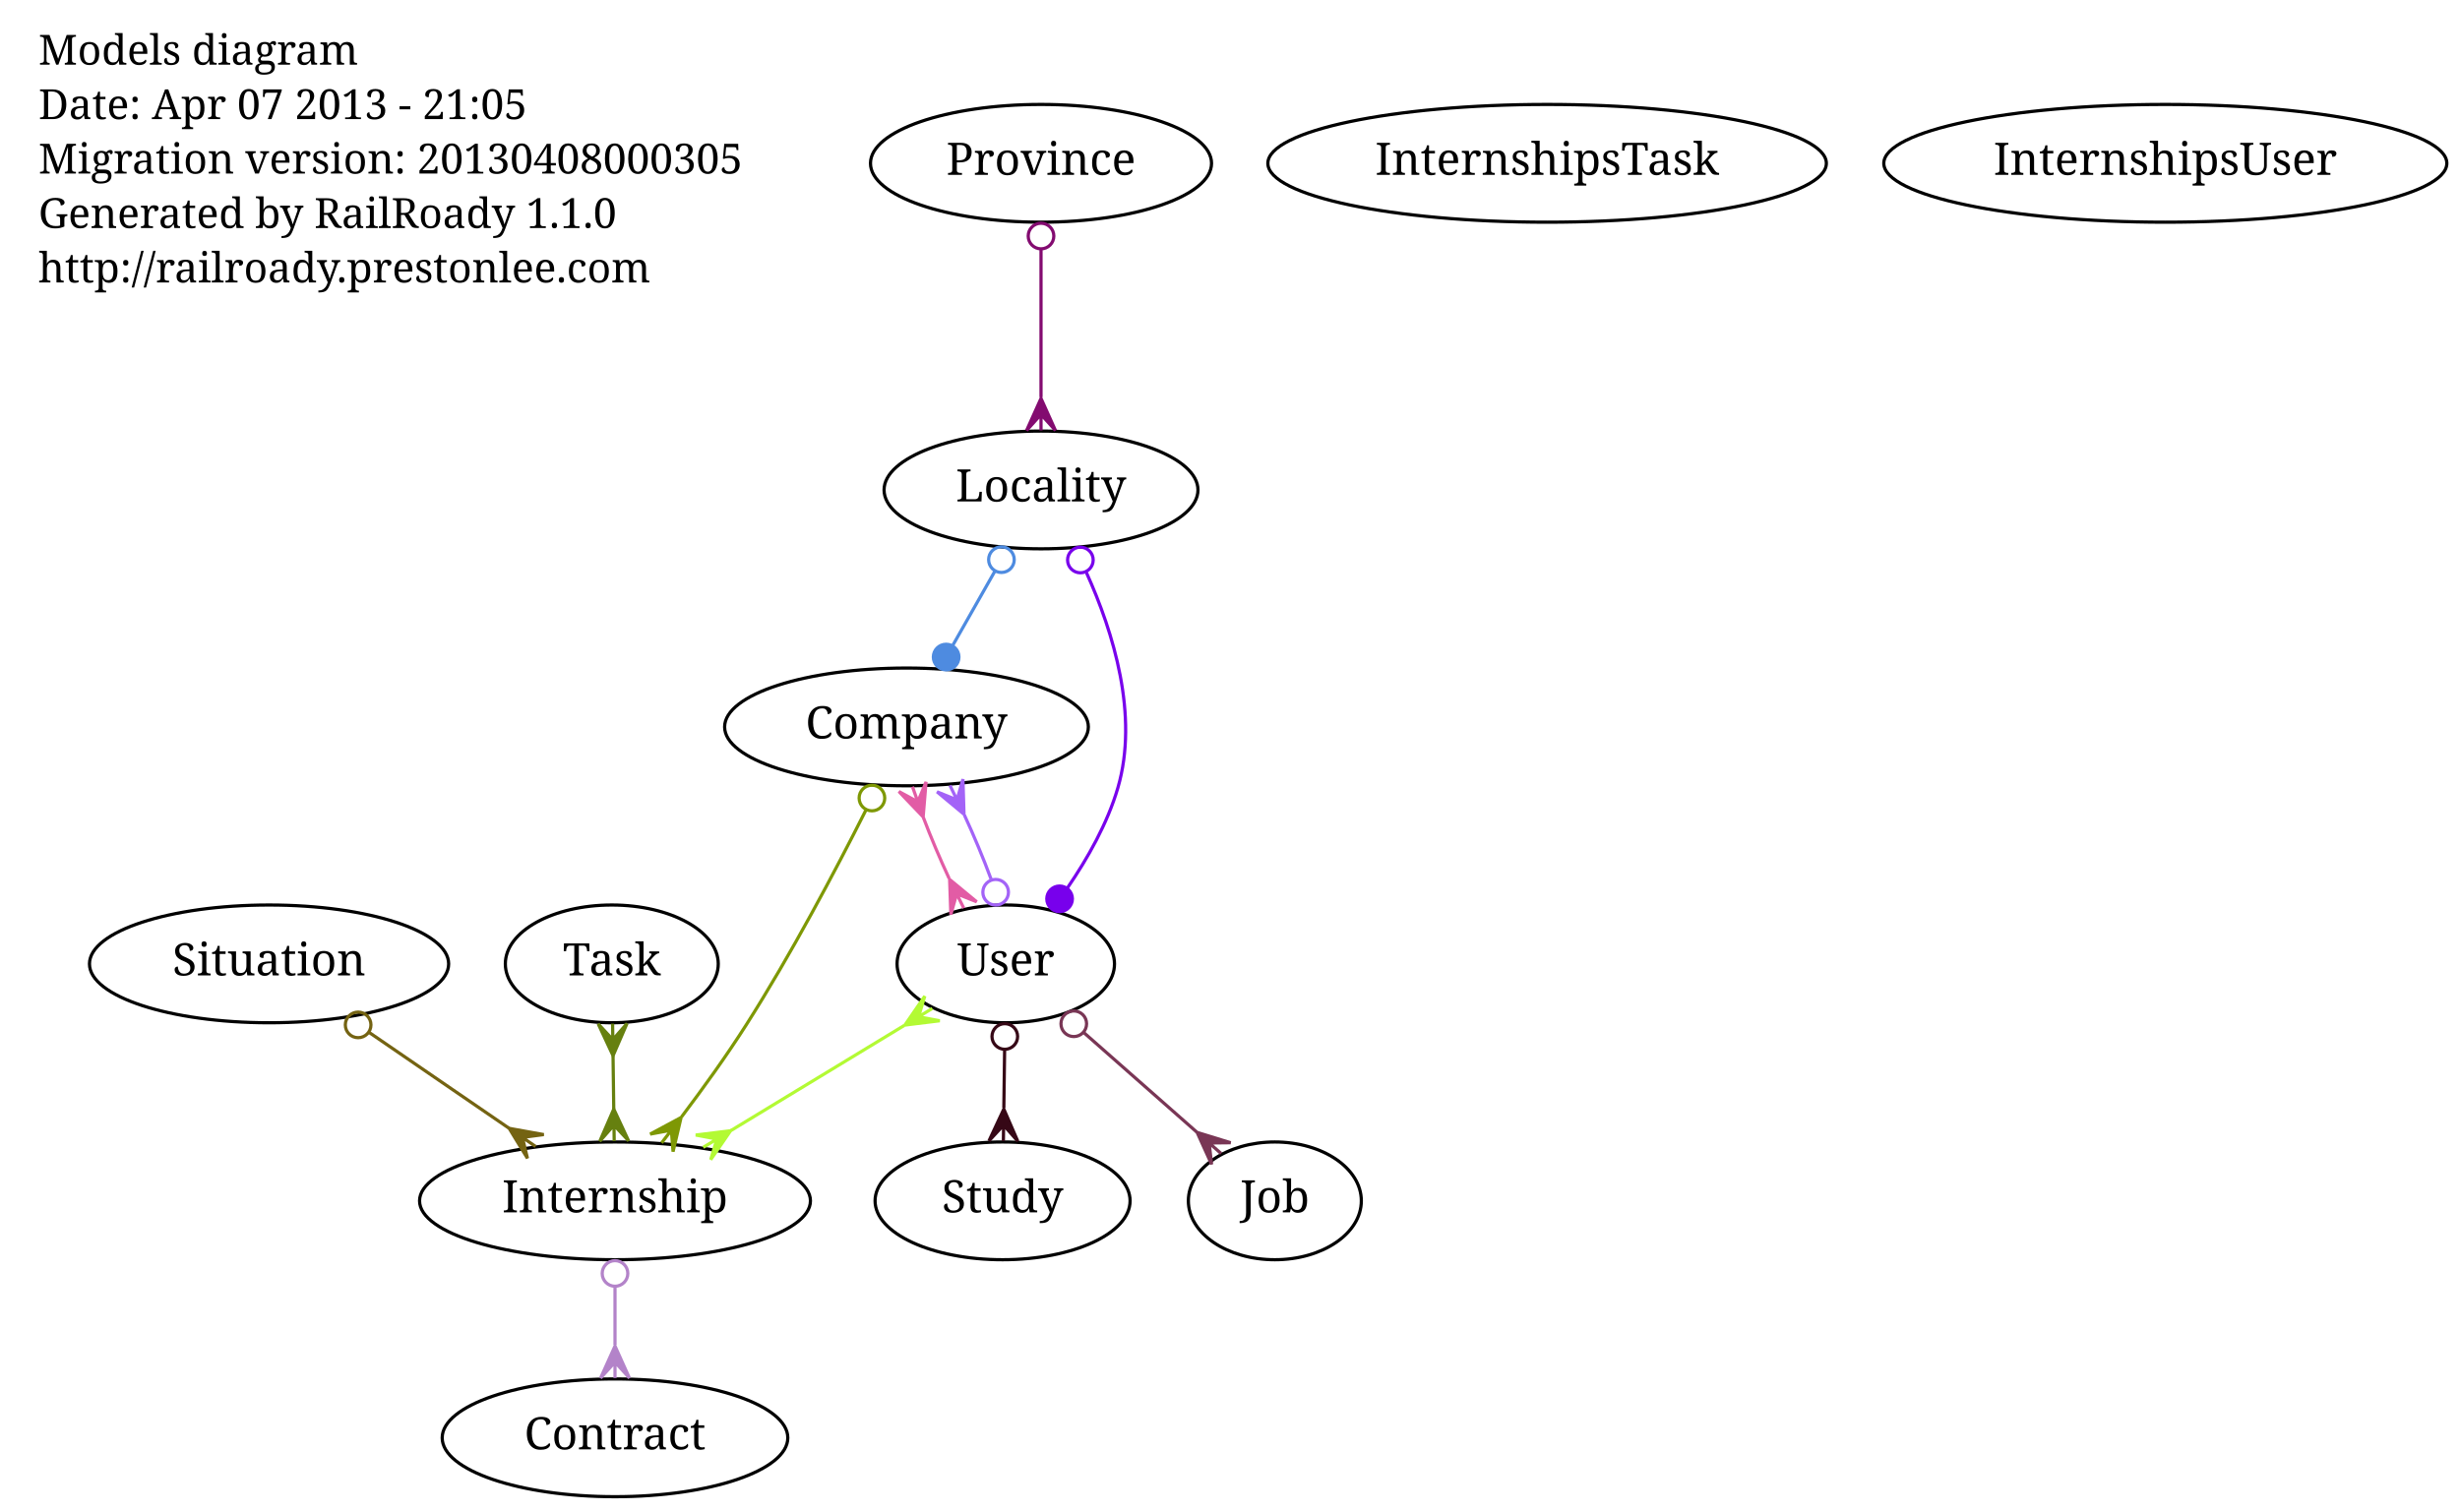
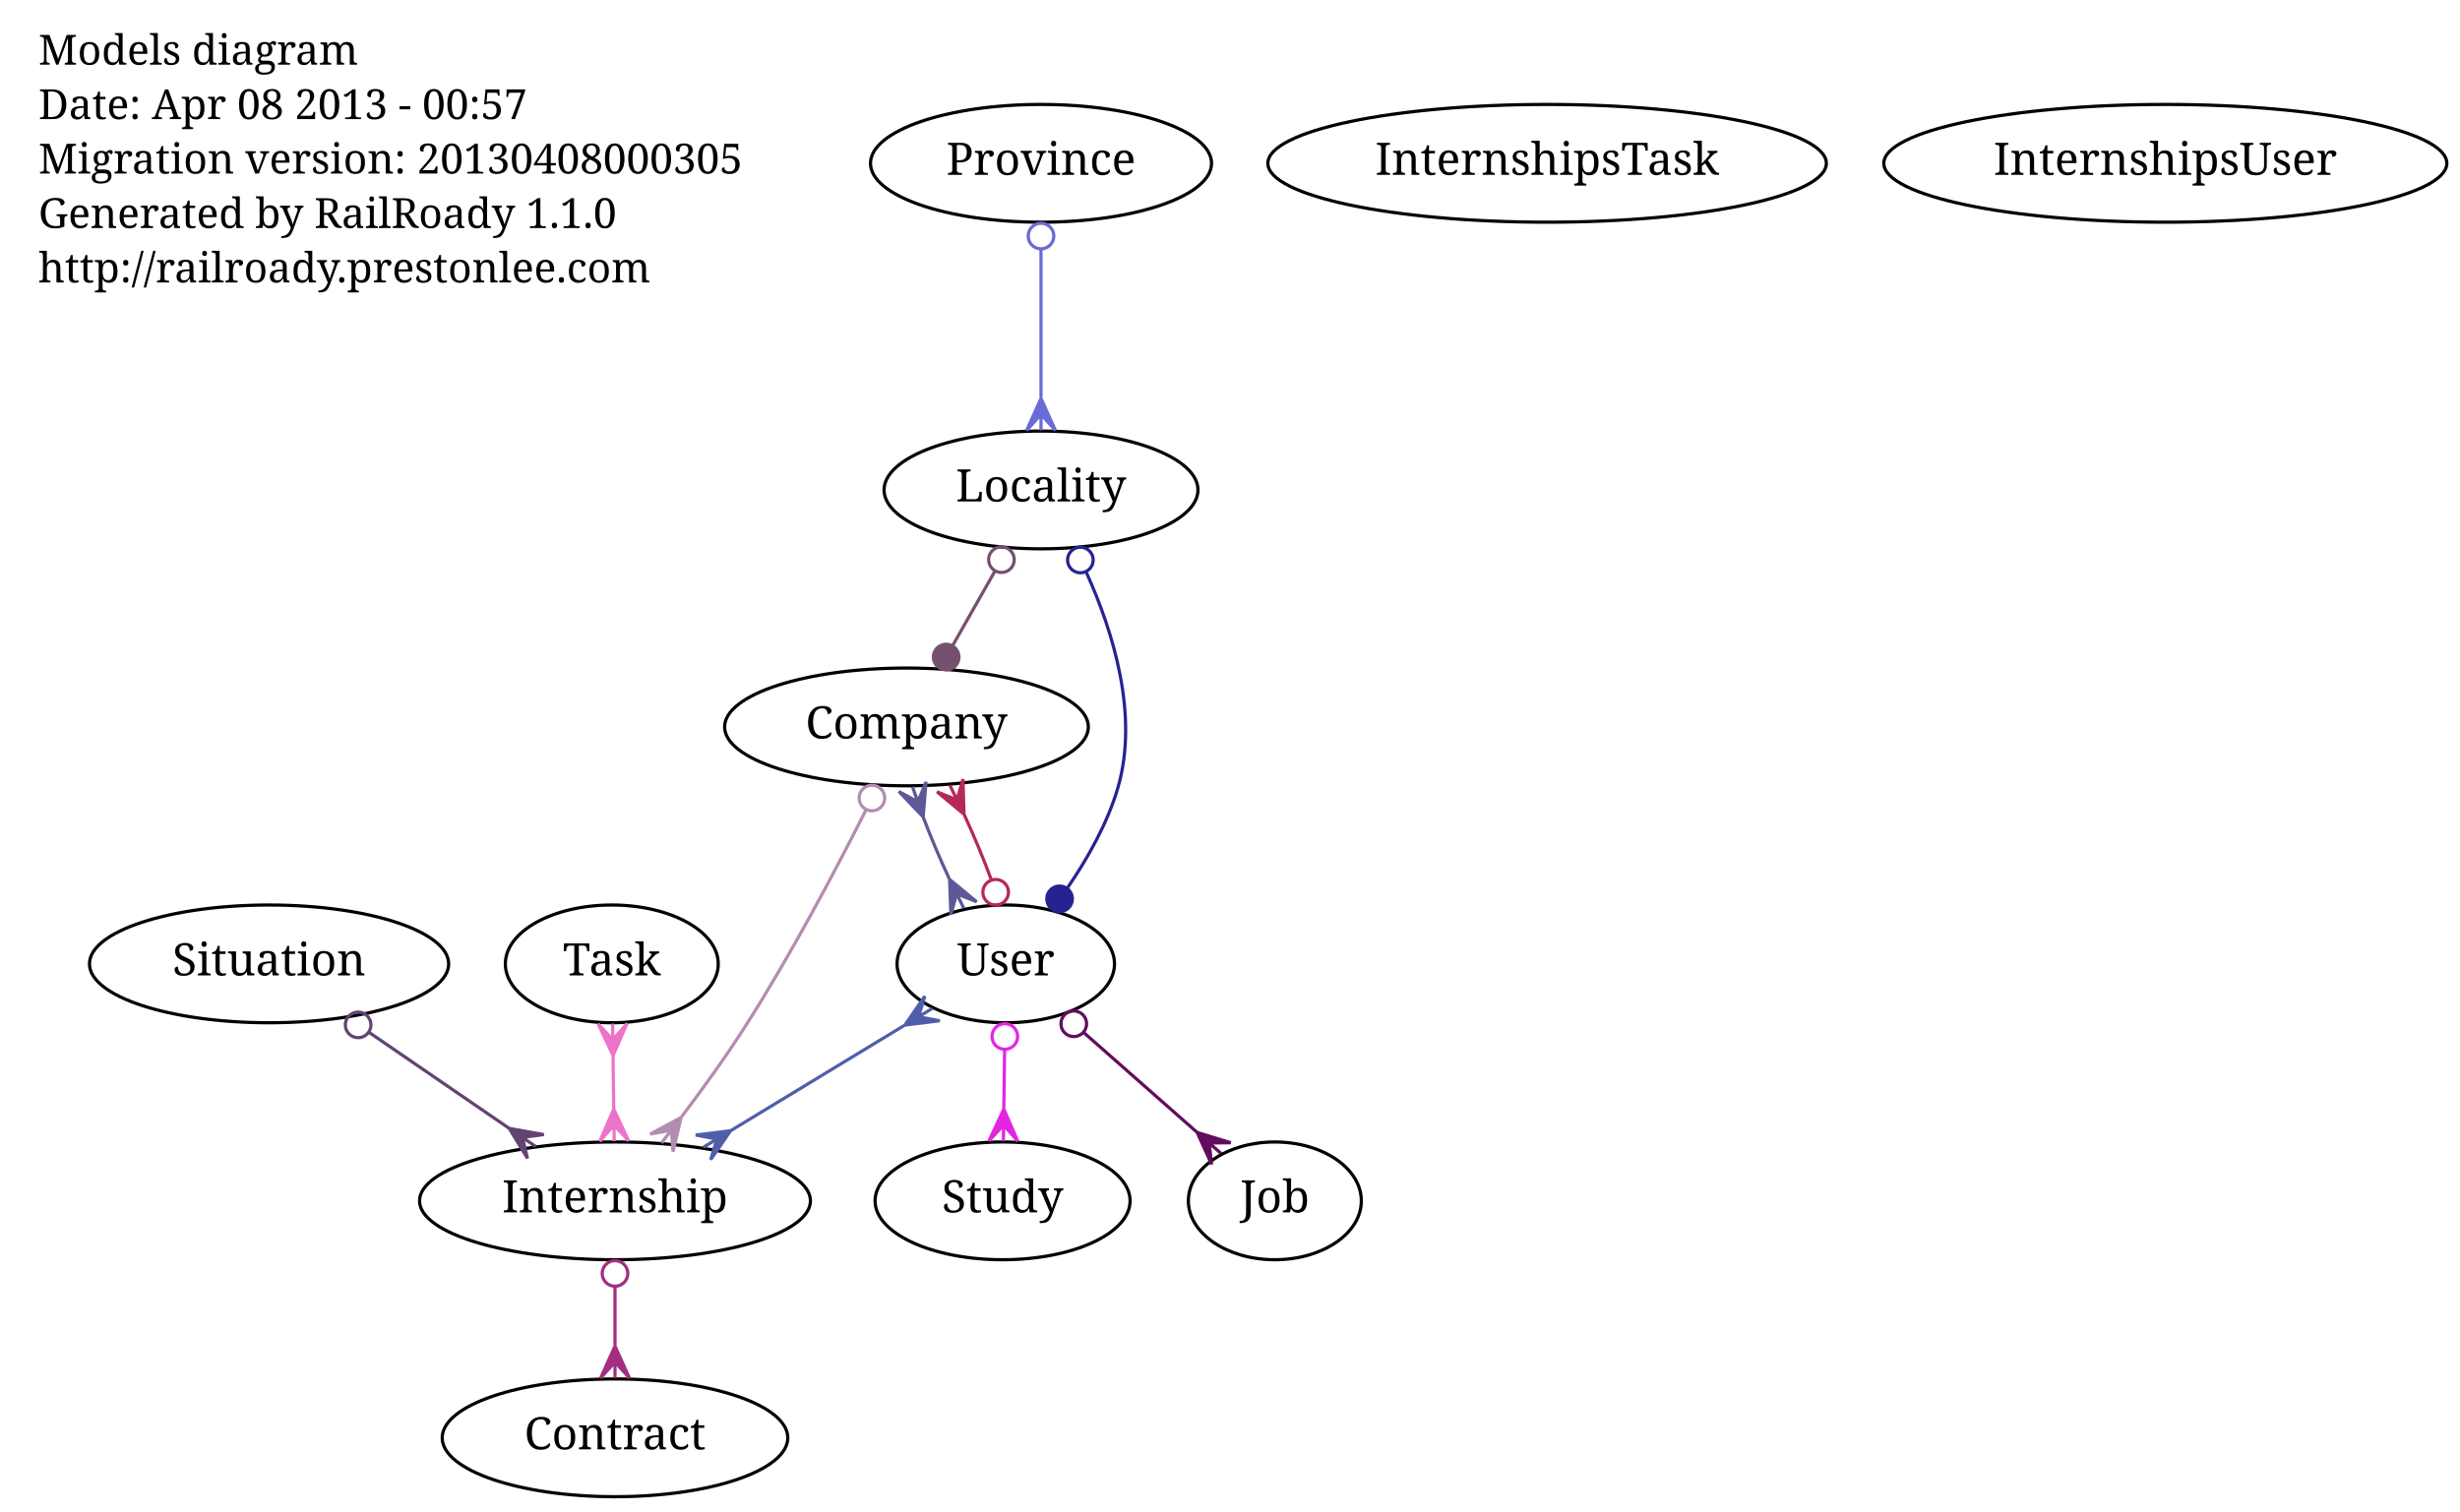
<svg xmlns="http://www.w3.org/2000/svg" width="768pt" height="472pt" viewBox="0.00 0.00 768.00 472.00">
  <g id="graph1" class="graph" transform="scale(1 1) rotate(0) translate(4 468)">
    <polygon fill="white" stroke="white" points="-4,5 -4,-468 765,-468 765,5 -4,5" />
    <g id="node1" class="node">
      <text text-anchor="start" x="8" y="-447.8" font-family="Times Roman,serif" font-size="13.00">Models diagram</text>
-       <text text-anchor="start" x="8" y="-430.8" font-family="Times Roman,serif" font-size="13.00">Date: Apr 07 2013 - 21:05</text>
+       <text text-anchor="start" x="8" y="-430.8" font-family="Times Roman,serif" font-size="13.00">Date: Apr 08 2013 - 00:57</text>
      <text text-anchor="start" x="8" y="-413.8" font-family="Times Roman,serif" font-size="13.00">Migration version: 20130408000305</text>
      <text text-anchor="start" x="8" y="-396.8" font-family="Times Roman,serif" font-size="13.00">Generated by RailRoady 1.1.0</text>
      <text text-anchor="start" x="8" y="-379.8" font-family="Times Roman,serif" font-size="13.00">http://railroady.prestonlee.com</text>
    </g>
    <g id="node2" class="node">
      <ellipse fill="none" stroke="black" cx="279" cy="-241" rx="56.778" ry="18.385" />
      <text text-anchor="middle" x="279" y="-237.4" font-family="Times Roman,serif" font-size="14.00">Company</text>
    </g>
    <g id="node11" class="node">
      <ellipse fill="none" stroke="black" cx="310" cy="-167" rx="33.941" ry="18.385" />
      <text text-anchor="middle" x="310" y="-163.4" font-family="Times Roman,serif" font-size="14.00">User</text>
    </g>
    <g id="edge4" class="edge">
-       <path fill="none" stroke="#e25ca5" d="M284.241,-212.788C286.617,-206.52 289.414,-199.895 292.308,-193.689" />
-       <polygon fill="#e25ca5" stroke="#e25ca5" points="284.202,-212.898 276.627,-220.827 282.536,-217.612 280.87,-222.327 280.87,-222.327 280.87,-222.327 282.536,-217.612 285.113,-223.826 284.202,-212.898 284.202,-212.898" />
-       <polygon fill="#e25ca5" stroke="#e25ca5" points="292.467,-193.367 300.924,-186.386 294.677,-188.882 296.887,-184.396 296.887,-184.396 296.887,-184.396 294.677,-188.882 292.85,-182.407 292.467,-193.367 292.467,-193.367" />
+       <path fill="none" stroke="#5c5997" d="M284.241,-212.788C286.617,-206.52 289.414,-199.895 292.308,-193.689" />
+       <polygon fill="#5c5997" stroke="#5c5997" points="284.202,-212.898 276.627,-220.827 282.536,-217.612 280.87,-222.327 280.87,-222.327 280.87,-222.327 282.536,-217.612 285.113,-223.826 284.202,-212.898 284.202,-212.898" />
+       <polygon fill="#5c5997" stroke="#5c5997" points="292.467,-193.367 300.924,-186.386 294.677,-188.882 296.887,-184.396 296.887,-184.396 296.887,-184.396 294.677,-188.882 292.85,-182.407 292.467,-193.367 292.467,-193.367" />
    </g>
    <g id="node12" class="node">
      <ellipse fill="none" stroke="black" cx="188" cy="-93" rx="61.018" ry="18.385" />
      <text text-anchor="middle" x="188" y="-89.4" font-family="Times Roman,serif" font-size="14.00">Internship</text>
    </g>
    <g id="edge2" class="edge">
-       <path fill="none" stroke="#7e9804" d="M266.302,-214.962C256.738,-195.987 242.931,-169.881 229,-148 222.844,-138.331 215.522,-128.159 208.781,-119.228" />
-       <ellipse fill="none" stroke="#7e9804" cx="268.214" cy="-218.791" rx="4" ry="4" />
-       <polygon fill="#7e9804" stroke="#7e9804" points="208.636,-119.039 206.124,-108.365 205.594,-115.071 202.552,-111.103 202.552,-111.103 202.552,-111.103 205.594,-115.071 198.981,-113.841 208.636,-119.039 208.636,-119.039" />
+       <path fill="none" stroke="#b38daf" d="M266.302,-214.962C256.738,-195.987 242.931,-169.881 229,-148 222.844,-138.331 215.522,-128.159 208.781,-119.228" />
+       <ellipse fill="none" stroke="#b38daf" cx="268.214" cy="-218.791" rx="4" ry="4" />
+       <polygon fill="#b38daf" stroke="#b38daf" points="208.636,-119.039 206.124,-108.365 205.594,-115.071 202.552,-111.103 202.552,-111.103 202.552,-111.103 205.594,-115.071 198.981,-113.841 208.636,-119.039 208.636,-119.039" />
    </g>
    <g id="node3" class="node">
      <ellipse fill="none" stroke="black" cx="479" cy="-417" rx="87.18" ry="18.385" />
      <text text-anchor="middle" x="479" y="-413.4" font-family="Times Roman,serif" font-size="14.00">InternshipsTask</text>
    </g>
    <g id="node4" class="node">
      <ellipse fill="none" stroke="black" cx="188" cy="-19" rx="53.948" ry="18.385" />
      <text text-anchor="middle" x="188" y="-15.4" font-family="Times Roman,serif" font-size="14.00">Contract</text>
    </g>
    <g id="node5" class="node">
      <ellipse fill="none" stroke="black" cx="80" cy="-167" rx="56.068" ry="18.385" />
      <text text-anchor="middle" x="80" y="-163.4" font-family="Times Roman,serif" font-size="14.00">Situation</text>
    </g>
    <g id="edge6" class="edge">
-       <path fill="none" stroke="#746312" d="M111.346,-145.522C125.014,-136.157 141.048,-125.171 154.908,-115.674" />
-       <ellipse fill="none" stroke="#746312" cx="107.807" cy="-147.947" rx="4" ry="4" />
-       <polygon fill="#746312" stroke="#746312" points="154.967,-115.634 165.76,-113.694 159.092,-112.808 163.216,-109.981 163.216,-109.981 163.216,-109.981 159.092,-112.808 160.673,-106.269 154.967,-115.634 154.967,-115.634" />
+       <path fill="none" stroke="#634371" d="M111.346,-145.522C125.014,-136.157 141.048,-125.171 154.908,-115.674" />
+       <ellipse fill="none" stroke="#634371" cx="107.807" cy="-147.947" rx="4" ry="4" />
+       <polygon fill="#634371" stroke="#634371" points="154.967,-115.634 165.76,-113.694 159.092,-112.808 163.216,-109.981 163.216,-109.981 163.216,-109.981 159.092,-112.808 160.673,-106.269 154.967,-115.634 154.967,-115.634" />
    </g>
    <g id="node6" class="node">
      <ellipse fill="none" stroke="black" cx="309" cy="-93" rx="39.807" ry="18.385" />
      <text text-anchor="middle" x="309" y="-89.4" font-family="Times Roman,serif" font-size="14.00">Study</text>
    </g>
    <g id="node7" class="node">
      <ellipse fill="none" stroke="black" cx="187" cy="-167" rx="33.234" ry="18.385" />
      <text text-anchor="middle" x="187" y="-163.4" font-family="Times Roman,serif" font-size="14.00">Task</text>
    </g>
    <g id="edge8" class="edge">
-       <path fill="none" stroke="#66800f" d="M187.388,-138.282C187.462,-132.836 187.539,-127.138 187.612,-121.693" />
-       <polygon fill="#66800f" stroke="#66800f" points="187.388,-138.328 182.753,-148.266 187.32,-143.327 187.252,-148.327 187.252,-148.327 187.252,-148.327 187.32,-143.327 191.752,-148.388 187.388,-138.328 187.388,-138.328" />
-       <polygon fill="#66800f" stroke="#66800f" points="187.613,-121.666 192.247,-111.728 187.68,-116.667 187.748,-111.667 187.748,-111.667 187.748,-111.667 187.68,-116.667 183.248,-111.607 187.613,-121.666 187.613,-121.666" />
+       <path fill="none" stroke="#ed73c8" d="M187.388,-138.282C187.462,-132.836 187.539,-127.138 187.612,-121.693" />
+       <polygon fill="#ed73c8" stroke="#ed73c8" points="187.388,-138.328 182.753,-148.266 187.32,-143.327 187.252,-148.327 187.252,-148.327 187.252,-148.327 187.32,-143.327 191.752,-148.388 187.388,-138.328 187.388,-138.328" />
+       <polygon fill="#ed73c8" stroke="#ed73c8" points="187.613,-121.666 192.247,-111.728 187.68,-116.667 187.748,-111.667 187.748,-111.667 187.748,-111.667 187.68,-116.667 183.248,-111.607 187.613,-121.666 187.613,-121.666" />
    </g>
    <g id="node8" class="node">
      <ellipse fill="none" stroke="black" cx="394" cy="-93" rx="27" ry="18.385" />
      <text text-anchor="middle" x="394" y="-89.4" font-family="Times Roman,serif" font-size="14.00">Job</text>
    </g>
    <g id="node9" class="node">
      <ellipse fill="none" stroke="black" cx="321" cy="-417" rx="53.238" ry="18.385" />
      <text text-anchor="middle" x="321" y="-413.4" font-family="Times Roman,serif" font-size="14.00">Province</text>
    </g>
    <g id="node13" class="node">
      <ellipse fill="none" stroke="black" cx="321" cy="-315" rx="48.998" ry="18.385" />
      <text text-anchor="middle" x="321" y="-311.4" font-family="Times Roman,serif" font-size="14.00">Locality</text>
    </g>
    <g id="edge10" class="edge">
-       <path fill="none" stroke="#830b70" d="M321,-390.015C321,-375.835 321,-358.445 321,-343.98" />
-       <ellipse fill="none" stroke="#830b70" cx="321" cy="-394.292" rx="4" ry="4" />
-       <polygon fill="#830b70" stroke="#830b70" points="321,-343.59 325.5,-333.59 321,-338.59 321,-333.59 321,-333.59 321,-333.59 321,-338.59 316.5,-333.59 321,-343.59 321,-343.59" />
+       <path fill="none" stroke="#696bd6" d="M321,-390.015C321,-375.835 321,-358.445 321,-343.98" />
+       <ellipse fill="none" stroke="#696bd6" cx="321" cy="-394.292" rx="4" ry="4" />
+       <polygon fill="#696bd6" stroke="#696bd6" points="321,-343.59 325.5,-333.59 321,-338.59 321,-333.59 321,-333.59 321,-333.59 321,-338.59 316.5,-333.59 321,-343.59 321,-343.59" />
    </g>
    <g id="node10" class="node">
      <ellipse fill="none" stroke="black" cx="672" cy="-417" rx="87.889" ry="18.385" />
      <text text-anchor="middle" x="672" y="-413.4" font-family="Times Roman,serif" font-size="14.00">InternshipsUser</text>
    </g>
    <g id="edge12" class="edge">
-       <path fill="none" stroke="#a363f7" d="M305.406,-193.486C303.005,-199.967 300.11,-206.917 297.093,-213.446" />
-       <ellipse fill="none" stroke="#a363f7" cx="306.839" cy="-189.373" rx="4" ry="4" />
-       <polygon fill="#a363f7" stroke="#a363f7" points="296.96,-213.719 288.534,-220.736 294.77,-218.213 292.579,-222.708 292.579,-222.708 292.579,-222.708 294.77,-218.213 296.624,-224.68 296.96,-213.719 296.96,-213.719" />
+       <path fill="none" stroke="#b52955" d="M305.406,-193.486C303.005,-199.967 300.11,-206.917 297.093,-213.446" />
+       <ellipse fill="none" stroke="#b52955" cx="306.839" cy="-189.373" rx="4" ry="4" />
+       <polygon fill="#b52955" stroke="#b52955" points="296.96,-213.719 288.534,-220.736 294.77,-218.213 292.579,-222.708 292.579,-222.708 292.579,-222.708 294.77,-218.213 296.624,-224.68 296.96,-213.719 296.96,-213.719" />
    </g>
    <g id="edge18" class="edge">
-       <path fill="none" stroke="#360816" d="M309.639,-140.309C309.559,-134.377 309.474,-128.061 309.392,-122.04" />
-       <ellipse fill="none" stroke="#360816" cx="309.694" cy="-144.327" rx="4" ry="4" />
-       <polygon fill="#360816" stroke="#360816" points="309.387,-121.666 313.752,-111.607 309.32,-116.667 309.252,-111.667 309.252,-111.667 309.252,-111.667 309.32,-116.667 304.753,-111.728 309.387,-121.666 309.387,-121.666" />
+       <path fill="none" stroke="#e525e4" d="M309.639,-140.309C309.559,-134.377 309.474,-128.061 309.392,-122.04" />
+       <ellipse fill="none" stroke="#e525e4" cx="309.694" cy="-144.327" rx="4" ry="4" />
+       <polygon fill="#e525e4" stroke="#e525e4" points="309.387,-121.666 313.752,-111.607 309.32,-116.667 309.252,-111.667 309.252,-111.667 309.252,-111.667 309.32,-116.667 304.753,-111.728 309.387,-121.666 309.387,-121.666" />
    </g>
    <g id="edge16" class="edge">
-       <path fill="none" stroke="#793655" d="M334.306,-145.587C345.385,-135.827 358.474,-124.297 369.568,-114.523" />
-       <ellipse fill="none" stroke="#793655" cx="331.228" cy="-148.299" rx="4" ry="4" />
-       <polygon fill="#793655" stroke="#793655" points="369.733,-114.378 380.211,-111.145 373.484,-111.073 377.236,-107.768 377.236,-107.768 377.236,-107.768 373.484,-111.073 374.262,-104.391 369.733,-114.378 369.733,-114.378" />
+       <path fill="none" stroke="#620c5e" d="M334.306,-145.587C345.385,-135.827 358.474,-124.297 369.568,-114.523" />
+       <ellipse fill="none" stroke="#620c5e" cx="331.228" cy="-148.299" rx="4" ry="4" />
+       <polygon fill="#620c5e" stroke="#620c5e" points="369.733,-114.378 380.211,-111.145 373.484,-111.073 377.236,-107.768 377.236,-107.768 377.236,-107.768 373.484,-111.073 374.262,-104.391 369.733,-114.378 369.733,-114.378" />
    </g>
    <g id="edge14" class="edge">
-       <path fill="none" stroke="#b3fa34" d="M278.249,-147.741C261.69,-137.697 241.364,-125.368 224.196,-114.955" />
-       <polygon fill="#b3fa34" stroke="#b3fa34" points="278.503,-147.895 284.719,-156.929 282.778,-150.488 287.053,-153.081 287.053,-153.081 287.053,-153.081 282.778,-150.488 289.387,-149.234 278.503,-147.895 278.503,-147.895" />
-       <polygon fill="#b3fa34" stroke="#b3fa34" points="224.093,-114.893 217.877,-105.859 219.818,-112.3 215.543,-109.707 215.543,-109.707 215.543,-109.707 219.818,-112.3 213.209,-113.554 224.093,-114.893 224.093,-114.893" />
+       <path fill="none" stroke="#505eaa" d="M278.249,-147.741C261.69,-137.697 241.364,-125.368 224.196,-114.955" />
+       <polygon fill="#505eaa" stroke="#505eaa" points="278.503,-147.895 284.719,-156.929 282.778,-150.488 287.053,-153.081 287.053,-153.081 287.053,-153.081 282.778,-150.488 289.387,-149.234 278.503,-147.895 278.503,-147.895" />
+       <polygon fill="#505eaa" stroke="#505eaa" points="224.093,-114.893 217.877,-105.859 219.818,-112.3 215.543,-109.707 215.543,-109.707 215.543,-109.707 219.818,-112.3 213.209,-113.554 224.093,-114.893 224.093,-114.893" />
    </g>
    <g id="edge20" class="edge">
-       <path fill="none" stroke="#b383c9" d="M188,-66.309C188,-60.377 188,-54.061 188,-48.04" />
-       <ellipse fill="none" stroke="#b383c9" cx="188" cy="-70.327" rx="4" ry="4" />
-       <polygon fill="#b383c9" stroke="#b383c9" points="188,-47.667 192.5,-37.667 188,-42.667 188,-37.667 188,-37.667 188,-37.667 188,-42.667 183.5,-37.667 188,-47.667 188,-47.667" />
+       <path fill="none" stroke="#a32e81" d="M188,-66.309C188,-60.377 188,-54.061 188,-48.04" />
+       <ellipse fill="none" stroke="#a32e81" cx="188" cy="-70.327" rx="4" ry="4" />
+       <polygon fill="#a32e81" stroke="#a32e81" points="188,-47.667 192.5,-37.667 188,-42.667 188,-37.667 188,-37.667 188,-37.667 188,-42.667 183.5,-37.667 188,-47.667 188,-47.667" />
    </g>
    <g id="edge24" class="edge">
-       <path fill="none" stroke="#4e8be0" d="M306.651,-289.718C302.406,-282.238 297.756,-274.047 293.502,-266.55" />
-       <ellipse fill="none" stroke="#4e8be0" cx="308.644" cy="-293.229" rx="4" ry="4" />
-       <ellipse fill="#4e8be0" stroke="#4e8be0" cx="291.383" cy="-262.817" rx="4" ry="4" />
+       <path fill="none" stroke="#76506f" d="M306.651,-289.718C302.406,-282.238 297.756,-274.047 293.502,-266.55" />
+       <ellipse fill="none" stroke="#76506f" cx="308.644" cy="-293.229" rx="4" ry="4" />
+       <ellipse fill="#76506f" stroke="#76506f" cx="291.383" cy="-262.817" rx="4" ry="4" />
    </g>
    <g id="edge22" class="edge">
-       <path fill="none" stroke="#7800ec" d="M335.18,-289.176C343.639,-270.448 351.568,-244.554 345,-222 341.772,-210.916 335.56,-199.933 329.255,-190.73" />
-       <ellipse fill="none" stroke="#7800ec" cx="333.29" cy="-293.125" rx="4" ry="4" />
-       <ellipse fill="#7800ec" stroke="#7800ec" cx="326.798" cy="-187.315" rx="4" ry="4" />
+       <path fill="none" stroke="#262390" d="M335.18,-289.176C343.639,-270.448 351.568,-244.554 345,-222 341.772,-210.916 335.56,-199.933 329.255,-190.73" />
+       <ellipse fill="none" stroke="#262390" cx="333.29" cy="-293.125" rx="4" ry="4" />
+       <ellipse fill="#262390" stroke="#262390" cx="326.798" cy="-187.315" rx="4" ry="4" />
    </g>
  </g>
</svg>
